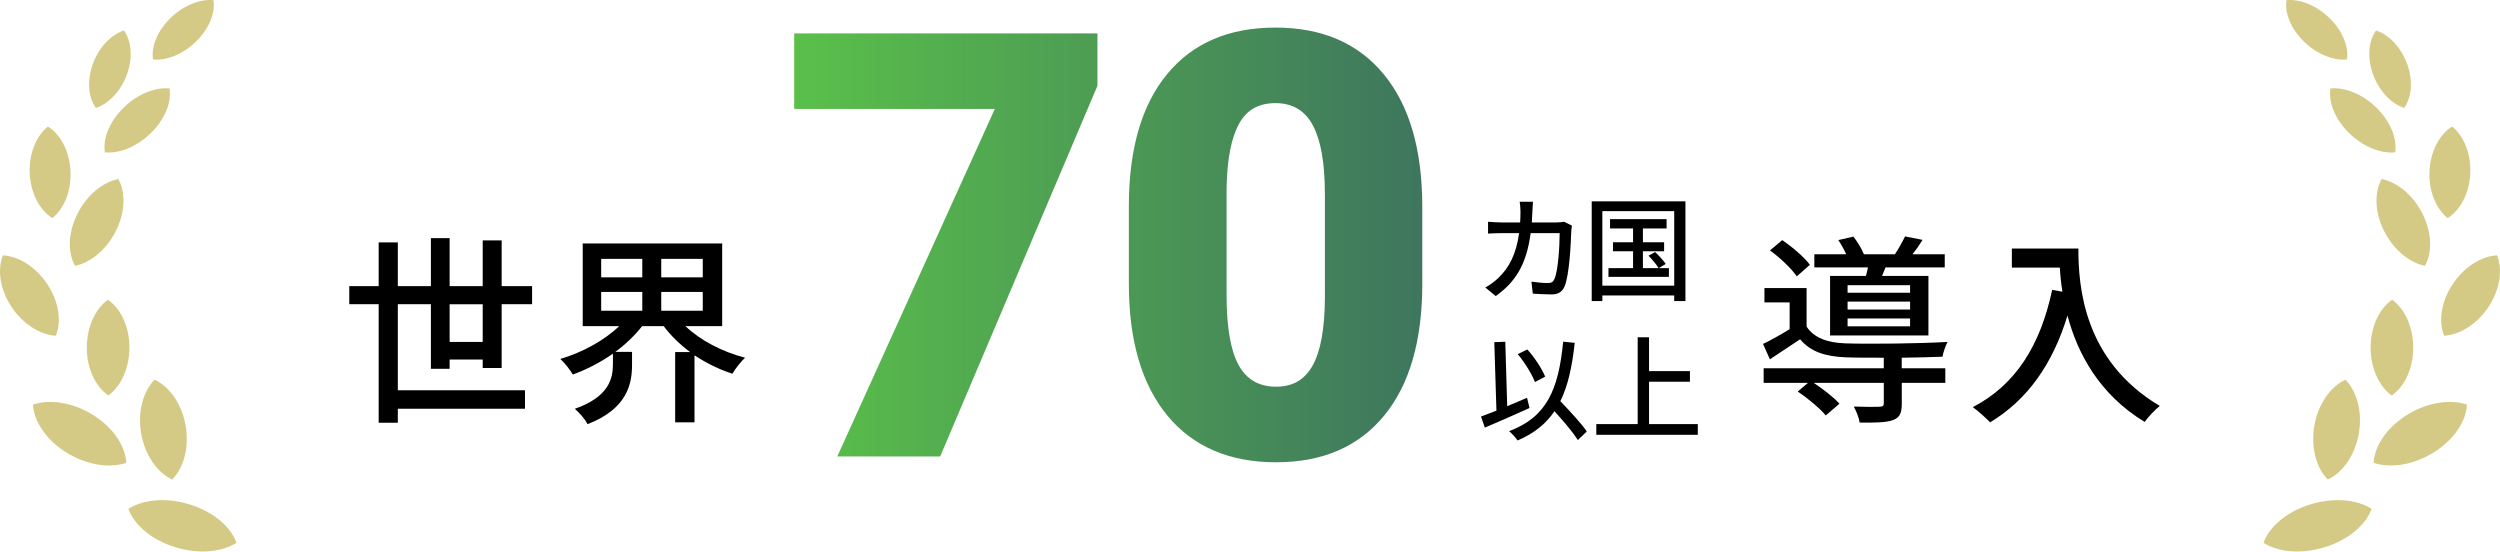
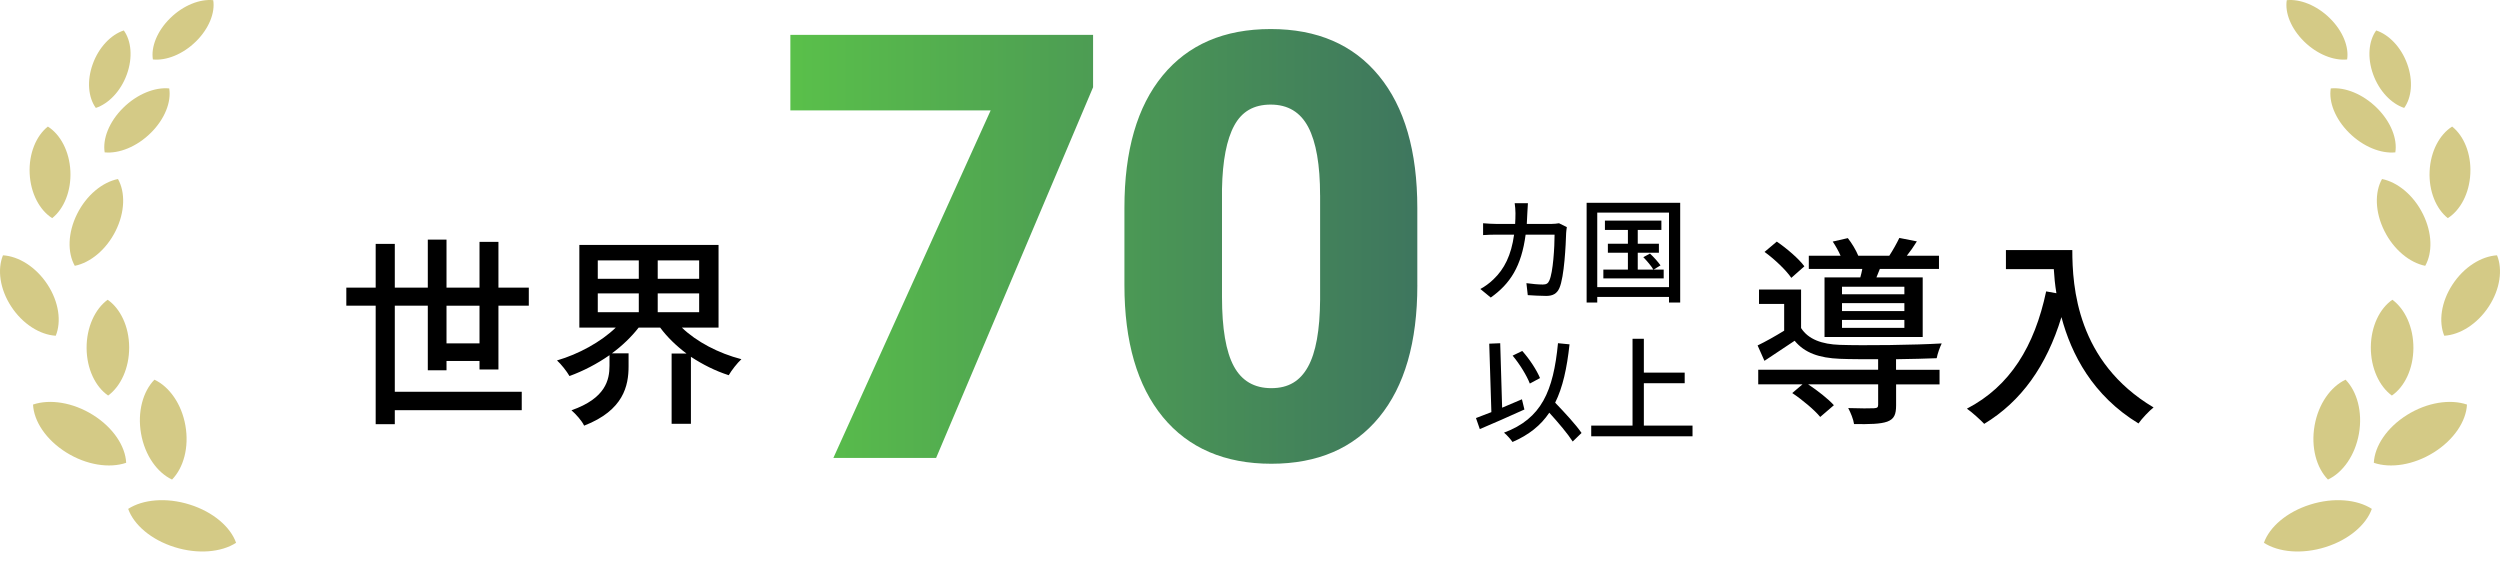
- <svg xmlns="http://www.w3.org/2000/svg" fill="none" height="60" viewBox="0 0 272 60" width="272">
-   <linearGradient id="a" gradientUnits="userSpaceOnUse" x1="86.411" x2="154.747" y1="26.648" y2="26.648">
-     <stop offset="0" stop-color="#5ac04a" />
-     <stop offset="1" stop-color="#3e765e" />
-   </linearGradient>
-   <g fill="#000">
-     <path d="m52.518 40.04v-.926h-3.598v1.012h-2.039v-7.029h-3.598v9.367h13.836v2.004h-13.836v1.522h-2.083v-12.893h-3.2v-1.963h3.2v-4.759h2.083v4.759h3.598v-5.224h2.039v5.224h3.598v-4.98h2.063v4.98h3.31v1.963h-3.31v6.942zm0-2.841v-4.098h-3.598v4.098z" />
-     <path d="m74.575 35.482c1.6 1.543 4.013 2.8 6.49 3.437-.459.42-1.076 1.212-1.381 1.742-1.446-.461-2.851-1.167-4.122-2.004v7.294h-2.104v-7.649h1.624c-1.097-.816-2.104-1.784-2.872-2.82h-2.347c-.788 1.012-1.799 1.984-2.916 2.8h1.819v1.412c0 2.094-.528 4.783-4.845 6.457-.24-.53-.922-1.278-1.381-1.674 3.728-1.302 4.146-3.306 4.146-4.849v-1.147c-1.36.947-2.851 1.718-4.362 2.269-.308-.53-.898-1.278-1.36-1.698 2.347-.682 4.78-2.004 6.404-3.571h-3.968v-8.992h15.173v8.992h-3.992zm-9.166-5.31h4.472v-2.004h-4.472zm0 3.637h4.472v-2.049h-4.472zm11.051-5.641h-4.516v2.004h4.516zm0 3.592h-4.516v2.049h4.516z" />
-     <path d="m171.027 24.543c-.037.21-.061.472-.075.634-.038 1.25-.199 4.797-.74 6.013-.261.572-.679.844-1.432.844-.665 0-1.395-.048-2.012-.086l-.147-1.302c.63.086 1.281.148 1.788.148.371 0 .569-.11.703-.42.418-.868.579-3.671.579-5.007h-3.156c-.456 3.447-1.679 5.341-3.8 6.843l-1.134-.93c.445-.234.987-.62 1.419-1.04 1.195-1.129 1.949-2.627 2.258-4.873h-1.875c-.455 0-1.035.014-1.504.048v-1.288c.469.038 1.025.076 1.504.076h1.988c.024-.372.037-.768.037-1.178 0-.286-.037-.792-.085-1.078h1.442c-.024.286-.048.744-.061 1.04-.014.42-.038.83-.062 1.216h2.662c.322 0 .603-.038.85-.076l.85.42z" />
-     <path d="m183.375 21.905v10.848h-1.22v-.606h-7.819v.606h-1.158v-10.848h10.201zm-1.22 9.174v-8.106h-7.819v8.106zm-.579-1.908v.954h-6.575v-.954h2.676v-1.835h-2.183v-.978h2.183v-1.501h-2.505v-1.016h6.154v1.016h-2.577v1.501h2.306v.978h-2.306v1.835h1.703c-.222-.386-.692-.944-1.096-1.35l.726-.396c.418.386.912.944 1.148 1.288l-.754.458h1.097z" />
-     <path d="m166.41 44.392c-1.679.768-3.492 1.55-4.859 2.132l-.418-1.202c.47-.172 1.049-.396 1.679-.644l-.233-7.449 1.196-.048.209 7.015c.716-.296 1.443-.606 2.159-.916l.27 1.116zm5.267 3.485c-.531-.83-1.566-2.059-2.553-3.137-.925 1.377-2.221 2.417-4.009 3.185-.161-.248-.631-.782-.925-1.016 4.094-1.526 5.376-4.511 5.883-9.732l1.258.124c-.285 2.603-.741 4.687-1.566 6.347 1.048 1.092 2.282 2.417 2.875 3.296l-.963.93zm-4.674-6.309c-.322-.844-1.11-2.132-1.874-3.037l1.048-.51c.802.892 1.58 2.094 1.936 2.951z" />
-     <path d="m184.719 46.142v1.164h-11.041v-1.164h4.503v-9.446h1.234v3.681h4.451v1.154h-4.451v4.611z" />
-   </g>
-   <path d="m119.406 9.326-17.113 40.336h-11.197l17.142-37.808h-21.83v-8.22h32.994v5.689zm35.341 21.527c0 6.216-1.388 11.013-4.167 14.384s-6.695 5.059-11.749 5.059-9.04-1.698-11.829-5.09c-2.789-3.392-4.184-8.175-4.184-14.353v-8.409c0-6.216 1.388-11.013 4.167-14.384 2.779-3.371 6.706-5.059 11.781-5.059 5.074 0 9.005 1.698 11.794 5.09 2.789 3.392 4.184 8.189 4.184 14.384v8.379zm-10.602-9.77c0-3.309-.428-5.779-1.288-7.414-.86-1.632-2.224-2.449-4.088-2.449s-3.152.758-3.978 2.276c-.829 1.519-1.275 3.816-1.337 6.891v11.76c0 3.437.429 5.947 1.289 7.538.86 1.591 2.224 2.386 4.088 2.386s3.135-.775 3.995-2.325c.86-1.55 1.299-3.977 1.323-7.287v-11.382z" fill="url(#a)" />
-   <path d="m206.914 40.07h4.736v1.587h-4.736v2.269c0 .992-.198 1.498-.966 1.784-.747.265-1.884.286-3.618.265-.065-.506-.374-1.257-.638-1.742 1.251.045 2.478.045 2.807.021.349-.021.459-.089.459-.375v-2.225h-7.631c1.031.682 2.193 1.587 2.806 2.269l-1.49 1.278c-.614-.751-1.953-1.873-3.05-2.6l1.117-.947h-4.824v-1.587h13.068v-1.147c-1.6 0-3.114 0-4.166-.045-2.258-.089-3.838-.64-4.935-1.963-1.051.706-2.127 1.412-3.289 2.183l-.747-1.674c.877-.42 1.929-1.012 2.895-1.608v-2.91h-2.741v-1.563h4.585v4.188c.788 1.233 2.282 1.763 4.211 1.829 2.567.089 8.224.021 11.119-.155-.198.396-.459 1.123-.548 1.608-1.141.045-2.762.089-4.43.11v1.147zm-11.424-10.004c-.569-.837-1.819-2.028-2.916-2.82l1.337-1.123c1.096.751 2.412 1.873 3.005 2.689l-1.426 1.257zm7.522-.045c.089-.286.154-.616.219-.926h-5.832v-1.433h3.464c-.219-.506-.548-1.081-.857-1.543l1.645-.375c.439.551.898 1.322 1.141 1.918h3.379c.394-.596.832-1.388 1.096-1.939l1.909.375c-.35.572-.723 1.102-1.097 1.563h3.509v1.433h-6.445c-.13.331-.264.641-.374.926h5.044v6.478h-10.701v-6.478h3.903zm4.804 1.012h-6.799v.816h6.799zm0 1.784h-6.799v.861h6.799zm0 1.829h-6.799v.861h6.799z" fill="#000" />
-   <path d="m226.127 27.043c0 3.988.504 12.167 8.858 17.122-.459.351-1.295 1.233-1.645 1.742-4.979-3.02-7.322-7.514-8.398-11.571-1.625 5.31-4.366 9.167-8.419 11.616-.395-.42-1.337-1.278-1.885-1.653 4.715-2.445 7.367-6.787 8.638-12.759l1.117.2c-.154-.926-.24-1.829-.284-2.624h-5.219v-2.073z" fill="#000" />
-   <g fill="#d4ca86">
-     <path d="m20.686 54.896c-2.559-.807-5.118-.563-6.717.466.607 1.719 2.486 3.355 5.046 4.159 2.558.805 5.117.563 6.716-.467-.607-1.718-2.486-3.357-5.045-4.157z" />
-     <path d="m18.739 52.175c1.255-1.285 1.873-3.513 1.456-5.878-.417-2.364-1.759-4.233-3.376-4.989-1.254 1.284-1.875 3.513-1.457 5.878.417 2.363 1.76 4.235 3.376 4.989z" />
-     <path d="m10.126 45.149c-2.209-1.38-4.716-1.748-6.535-1.131.086 1.806 1.409 3.828 3.618 5.209 2.209 1.379 4.715 1.746 6.534 1.129-.086-1.806-1.409-3.826-3.618-5.207z" />
-     <path d="m11.735 32.608c-1.372 1.003-2.305 2.99-2.292 5.258.012 2.268.965 4.217 2.348 5.165 1.373-1.005 2.304-2.99 2.292-5.259-.013-2.267-.965-4.215-2.348-5.163z" />
-     <path d="m8.163 28.921c1.689-.34 3.432-1.75 4.455-3.806 1.027-2.056 1.059-4.21.252-5.639-1.69.341-3.433 1.75-4.457 3.808-1.026 2.054-1.06 4.209-.25 5.637z" />
-     <path d="m5.69 23.73c1.273-1.009 2.085-2.941 1.982-5.11-.102-2.169-1.091-3.996-2.454-4.855-1.273 1.008-2.087 2.938-1.983 5.109.101 2.168 1.092 3.997 2.456 4.856z" />
-     <path d="m18.448 9.619c-1.557-.154-3.498.608-5.03 2.123-1.532 1.515-2.245 3.378-2.005 4.834 1.558.154 3.498-.608 5.03-2.123 1.532-1.515 2.245-3.376 2.005-4.834z" />
-     <path d="m13.815 8.092c.663-1.836.484-3.654-.334-4.777-1.39.456-2.719 1.817-3.383 3.654-.664 1.833-.484 3.653.335 4.776 1.389-.458 2.718-1.817 3.382-3.653z" />
-     <path d="m21.337 4.513c1.433-1.404 2.106-3.134 1.888-4.493-1.448-.147-3.256.553-4.691 1.958-1.431 1.403-2.103 3.135-1.886 4.491 1.449.15 3.258-.551 4.69-1.956z" />
-     <path d="m5.171 30.948c-1.253-1.907-3.136-3.067-4.846-3.171-.632 1.536-.347 3.678.904 5.582 1.251 1.906 3.136 3.067 4.846 3.17.631-1.538.347-3.678-.904-5.581z" />
-     <path d="m251.313 54.896c2.56-.807 5.118-.563 6.718.466-.607 1.719-2.486 3.355-5.046 4.159-2.559.805-5.118.563-6.717-.467.607-1.718 2.487-3.357 5.045-4.157z" />
-     <path d="m253.261 52.175c-1.255-1.285-1.874-3.513-1.456-5.878.417-2.364 1.759-4.233 3.375-4.989 1.254 1.284 1.875 3.513 1.457 5.878-.417 2.363-1.76 4.235-3.376 4.989z" />
-     <path d="m261.87 45.149c2.209-1.38 4.717-1.748 6.535-1.131-.086 1.806-1.409 3.828-3.618 5.209-2.209 1.379-4.715 1.746-6.534 1.129.086-1.806 1.409-3.826 3.617-5.207z" />
-     <path d="m260.269 32.608c1.373 1.003 2.305 2.99 2.292 5.258-.012 2.268-.964 4.217-2.348 5.165-1.372-1.005-2.304-2.99-2.291-5.259.012-2.267.965-4.215 2.347-5.163z" />
-     <path d="m263.832 28.921c-1.689-.34-3.431-1.75-4.455-3.806-1.027-2.056-1.059-4.21-.252-5.639 1.691.341 3.433 1.75 4.457 3.808 1.026 2.054 1.06 4.209.25 5.637z" />
-     <path d="m266.31 23.73c-1.273-1.009-2.085-2.941-1.982-5.11.102-2.169 1.091-3.996 2.454-4.855 1.274 1.008 2.087 2.938 1.984 5.109-.101 2.168-1.092 3.997-2.456 4.856z" />
-     <path d="m253.552 9.619c1.557-.154 3.498.608 5.03 2.123 1.532 1.515 2.245 3.378 2.005 4.834-1.558.154-3.498-.608-5.03-2.123-1.532-1.515-2.245-3.376-2.005-4.834z" />
-     <path d="m258.185 8.092c-.663-1.836-.484-3.654.334-4.777 1.389.456 2.719 1.817 3.383 3.654.664 1.833.484 3.653-.335 4.776-1.389-.458-2.718-1.817-3.382-3.653z" />
-     <path d="m250.659 4.513c-1.433-1.404-2.107-3.134-1.888-4.493 1.448-.147 3.256.553 4.691 1.958 1.431 1.403 2.103 3.135 1.886 4.491-1.449.15-3.258-.551-4.689-1.956z" />
-     <path d="m266.829 30.948c1.253-1.907 3.136-3.067 4.846-3.171.632 1.536.347 3.678-.904 5.582-1.251 1.906-3.136 3.067-4.846 3.17-.631-1.538-.347-3.678.904-5.581z" />
-   </g>
+ <svg xmlns="http://www.w3.org/2000/svg" width="272" height="61" viewBox="0 0 272 61" fill="none">
+   <path d="M52.171 40.2V39.273H48.58V40.286H46.545V33.257H42.954V42.624H56.765V44.628H42.954V46.151H40.874V33.257H37.68V31.294H40.874V26.535H42.954V31.294H46.545V26.07H48.58V31.294H52.171V26.315H54.23V31.294H57.534V33.257H54.23V40.2H52.171ZM52.171 37.359V33.261H48.58V37.359H52.171Z" fill="black" />
+   <path d="M74.187 35.644C75.784 37.187 78.192 38.444 80.665 39.081C80.206 39.501 79.591 40.293 79.286 40.823C77.843 40.362 76.441 39.656 75.172 38.819V46.113H73.072V38.464H74.693C73.599 37.648 72.593 36.68 71.827 35.644H69.484C68.697 36.656 67.688 37.627 66.573 38.444H68.389V39.855C68.389 41.949 67.863 44.639 63.553 46.312C63.314 45.782 62.633 45.035 62.175 44.639C65.896 43.337 66.313 41.333 66.313 39.79V38.643C64.956 39.59 63.468 40.362 61.959 40.913C61.652 40.382 61.063 39.635 60.602 39.215C62.944 38.533 65.373 37.211 66.994 35.644H63.033V26.652H78.178V35.644H74.194H74.187ZM65.038 30.334H69.501V28.329H65.038V30.334ZM65.038 33.97H69.501V31.921H65.038V33.97ZM76.068 28.329H71.56V30.334H76.068V28.329ZM76.068 31.921H71.56V33.97H76.068V31.921Z" fill="black" />
+   <path d="M170.472 24.706C170.435 24.916 170.411 25.178 170.397 25.34C170.36 26.59 170.199 30.137 169.658 31.352C169.398 31.924 168.981 32.196 168.229 32.196C167.565 32.196 166.836 32.148 166.221 32.11L166.074 30.808C166.703 30.894 167.353 30.956 167.859 30.956C168.229 30.956 168.427 30.846 168.56 30.536C168.978 29.668 169.138 26.865 169.138 25.529H165.988C165.533 28.976 164.312 30.87 162.195 32.372L161.062 31.442C161.507 31.208 162.048 30.822 162.479 30.402C163.672 29.272 164.425 27.774 164.733 25.529H162.862C162.407 25.529 161.829 25.543 161.36 25.577V24.289C161.829 24.327 162.383 24.365 162.862 24.365H164.846C164.87 23.993 164.883 23.597 164.883 23.187C164.883 22.901 164.846 22.395 164.798 22.109H166.238C166.214 22.395 166.19 22.853 166.176 23.149C166.163 23.57 166.139 23.979 166.115 24.365H168.772C169.094 24.365 169.374 24.327 169.621 24.289L170.469 24.709L170.472 24.706Z" fill="black" />
+   <path d="M182.805 22.066V32.914H181.587V32.308H173.781V32.914H172.625V22.066H182.808H182.805ZM181.587 31.24V23.134H173.781V31.24H181.587ZM181.009 29.333V30.287H174.445V29.333H177.116V27.497H174.937V26.519H177.116V25.018H174.616V24.002H180.759V25.018H178.187V26.519H180.489V27.497H178.187V29.333H179.887C179.664 28.947 179.196 28.389 178.792 27.983L179.517 27.587C179.935 27.972 180.427 28.53 180.663 28.875L179.911 29.333H181.005H181.009Z" fill="black" />
+   <path d="M165.854 44.554C164.177 45.322 162.368 46.104 161.003 46.686L160.586 45.484C161.055 45.312 161.633 45.088 162.262 44.84L162.029 37.392L163.223 37.343L163.432 44.358C164.147 44.062 164.872 43.752 165.587 43.442L165.857 44.558L165.854 44.554ZM171.111 48.039C170.581 47.209 169.548 45.98 168.563 44.902C167.639 46.28 166.346 47.32 164.561 48.088C164.4 47.84 163.931 47.306 163.637 47.072C167.725 45.546 169.004 42.56 169.51 37.34L170.765 37.464C170.482 40.067 170.027 42.151 169.202 43.811C170.249 44.902 171.48 46.228 172.072 47.106L171.111 48.036V48.039ZM166.445 41.731C166.124 40.887 165.337 39.599 164.574 38.693L165.621 38.184C166.421 39.075 167.198 40.277 167.554 41.135L166.445 41.731Z" fill="black" />
+   <path d="M184.146 46.305V47.469H173.125V46.305H177.62V36.859H178.851V40.541H183.294V41.694H178.851V46.305H184.146Z" fill="black" />
+   <path d="M118.93 9.486L101.849 49.822H90.671L107.783 12.014H85.992V3.794H118.927V9.483L118.93 9.486ZM154.207 31.013C154.207 37.229 152.822 42.026 150.048 45.397C147.274 48.769 143.365 50.456 138.32 50.456C133.275 50.456 129.297 48.758 126.513 45.366C123.729 41.974 122.337 37.191 122.337 31.013V22.603C122.337 16.387 123.722 11.59 126.496 8.219C129.27 4.848 133.189 3.16 138.255 3.16C143.321 3.16 147.244 4.858 150.028 8.25C152.812 11.642 154.204 16.439 154.204 22.634V31.013H154.207ZM143.625 21.243C143.625 17.934 143.197 15.464 142.339 13.829C141.48 12.196 140.119 11.38 138.258 11.38C136.398 11.38 135.112 12.138 134.287 13.657C133.46 15.175 133.015 17.472 132.953 20.547V32.308C132.953 35.744 133.381 38.255 134.24 39.846C135.098 41.437 136.459 42.232 138.32 42.232C140.181 42.232 141.45 41.458 142.308 39.908C143.167 38.358 143.604 35.93 143.628 32.621V21.24L143.625 21.243Z" fill="url(#paint0_linear_2620_21742)" />
+   <path d="M206.296 40.233H211.023V41.821H206.296V44.09C206.296 45.082 206.098 45.588 205.332 45.874C204.586 46.139 203.451 46.16 201.72 46.139C201.655 45.633 201.347 44.882 201.084 44.397C202.332 44.441 203.557 44.441 203.885 44.417C204.234 44.397 204.343 44.328 204.343 44.042V41.817H196.726C197.756 42.499 198.915 43.405 199.527 44.087L198.04 45.364C197.427 44.614 196.09 43.491 194.996 42.764L196.111 41.817H191.295V40.23H204.34V39.083C202.743 39.083 201.231 39.083 200.181 39.038C197.927 38.949 196.35 38.398 195.256 37.075C194.206 37.781 193.132 38.487 191.972 39.259L191.227 37.585C192.102 37.165 193.152 36.572 194.117 35.977V33.067H191.38V31.503H195.957V35.691C196.743 36.924 198.235 37.454 200.16 37.52C202.722 37.609 208.369 37.54 211.259 37.365C211.061 37.761 210.801 38.487 210.712 38.973C209.573 39.017 207.955 39.062 206.289 39.083V40.23L206.296 40.233ZM194.893 30.229C194.325 29.392 193.077 28.201 191.982 27.409L193.316 26.286C194.411 27.037 195.724 28.16 196.316 28.976L194.893 30.233V30.229ZM202.4 30.184C202.489 29.899 202.554 29.568 202.619 29.258H196.798V27.826H200.256C200.037 27.319 199.709 26.744 199.401 26.283L201.043 25.907C201.48 26.458 201.939 27.23 202.182 27.826H205.554C205.947 27.23 206.385 26.438 206.648 25.887L208.554 26.262C208.205 26.834 207.832 27.364 207.459 27.826H210.961V29.258H204.528C204.398 29.589 204.265 29.899 204.155 30.184H209.19V36.662H198.508V30.184H202.404H202.4ZM207.196 31.197H200.41V32.013H207.196V31.197ZM207.196 32.981H200.41V33.842H207.196V32.981ZM207.196 34.809H200.41V35.67H207.196V34.809Z" fill="black" />
+   <path d="M225.468 27.207C225.468 31.195 225.971 39.374 234.309 44.329C233.851 44.68 233.017 45.562 232.668 46.072C227.698 43.051 225.359 38.557 224.285 34.501C222.663 39.811 219.927 43.668 215.881 46.116C215.488 45.696 214.547 44.839 214 44.463C218.706 42.018 221.354 37.676 222.622 31.704L223.737 31.904C223.583 30.978 223.498 30.076 223.454 29.28H218.245V27.207H225.468Z" fill="black" />
+   <path d="M20.65 54.899C18.096 54.092 15.542 54.336 13.945 55.365C14.551 57.084 16.427 58.72 18.982 59.523C21.536 60.328 24.09 60.086 25.686 59.056C25.081 57.338 23.204 55.7 20.65 54.899Z" fill="#D4CA86" />
+   <path d="M18.719 52.176C19.971 50.891 20.589 48.663 20.172 46.298C19.756 43.934 18.416 42.065 16.802 41.309C15.551 42.592 14.931 44.822 15.348 47.186C15.765 49.549 17.106 51.422 18.719 52.176Z" fill="#D4CA86" />
+   <path d="M10.117 45.146C7.912 43.766 5.409 43.399 3.594 44.016C3.68 45.821 5 47.844 7.205 49.224C9.41 50.604 11.912 50.971 13.728 50.353C13.642 48.547 12.322 46.527 10.117 45.146Z" fill="#D4CA86" />
+   <path d="M11.71 32.613C10.34 33.616 9.409 35.603 9.422 37.871C9.434 40.139 10.385 42.088 11.766 43.036C13.136 42.031 14.066 40.046 14.054 37.777C14.041 35.51 13.09 33.562 11.71 32.613Z" fill="#D4CA86" />
+   <path d="M8.137 28.921C9.823 28.581 11.562 27.172 12.584 25.116C13.609 23.06 13.642 20.905 12.835 19.477C11.148 19.818 9.408 21.226 8.386 23.285C7.363 25.338 7.328 27.494 8.137 28.921Z" fill="#D4CA86" />
+   <path d="M5.679 23.734C6.95 22.725 7.761 20.793 7.658 18.624C7.556 16.455 6.568 14.628 5.207 13.77C3.936 14.778 3.124 16.708 3.228 18.878C3.328 21.046 4.318 22.875 5.679 23.734Z" fill="#D4CA86" />
+   <path d="M18.412 9.621C16.858 9.467 14.92 10.229 13.391 11.744C11.862 13.259 11.15 15.122 11.389 16.578C12.944 16.732 14.882 15.97 16.41 14.455C17.939 12.941 18.652 11.079 18.412 9.621Z" fill="#D4CA86" />
+   <path d="M13.802 8.09C14.464 6.254 14.285 4.436 13.469 3.312C12.082 3.769 10.755 5.13 10.092 6.966C9.429 8.8 9.609 10.619 10.426 11.743C11.812 11.284 13.139 9.925 13.802 8.09Z" fill="#D4CA86" />
+   <path d="M21.315 4.513C22.745 3.108 23.417 1.378 23.199 0.019C21.754 -0.128 19.948 0.572 18.517 1.978C17.088 3.381 16.417 5.113 16.634 6.469C18.08 6.618 19.886 5.918 21.315 4.513Z" fill="#D4CA86" />
+   <path d="M5.162 30.948C3.911 29.042 2.031 27.882 0.324 27.777C-0.307 29.314 -0.022 31.455 1.227 33.359C2.476 35.265 4.357 36.426 6.065 36.529C6.694 34.992 6.411 32.852 5.162 30.948Z" fill="#D4CA86" />
+   <path d="M251.35 54.899C253.904 54.092 256.458 54.336 258.055 55.365C257.449 57.084 255.573 58.72 253.018 59.523C250.464 60.328 247.91 60.086 246.314 59.056C246.919 57.338 248.796 55.7 251.35 54.899Z" fill="#D4CA86" />
+   <path d="M253.281 52.176C252.029 50.891 251.411 48.663 251.828 46.298C252.244 43.934 253.584 42.065 255.198 41.309C256.449 42.592 257.069 44.822 256.652 47.186C256.235 49.549 254.894 51.422 253.281 52.176Z" fill="#D4CA86" />
+   <path d="M261.883 45.146C264.088 43.766 266.591 43.399 268.406 44.016C268.32 45.821 267 47.844 264.795 49.224C262.59 50.604 260.087 50.971 258.272 50.353C258.358 48.547 259.678 46.527 261.883 45.146Z" fill="#D4CA86" />
+   <path d="M260.29 32.613C261.66 33.616 262.591 35.603 262.578 37.871C262.566 40.139 261.615 42.088 260.234 43.036C258.864 42.031 257.934 40.046 257.946 37.777C257.959 35.51 258.91 33.562 260.29 32.613Z" fill="#D4CA86" />
+   <path d="M263.863 28.921C262.177 28.581 260.438 27.172 259.416 25.116C258.391 23.06 258.358 20.905 259.164 19.477C260.852 19.818 262.592 21.226 263.614 23.285C264.637 25.338 264.672 27.494 263.863 28.921Z" fill="#D4CA86" />
+   <path d="M266.321 23.734C265.05 22.725 264.239 20.793 264.342 18.624C264.444 16.455 265.432 14.628 266.793 13.77C268.064 14.778 268.876 16.708 268.772 18.878C268.672 21.046 267.682 22.875 266.321 23.734Z" fill="#D4CA86" />
+   <path d="M253.588 9.621C255.142 9.467 257.08 10.229 258.609 11.744C260.138 13.259 260.85 15.122 260.611 16.578C259.055 16.732 257.119 15.97 255.59 14.455C254.061 12.941 253.348 11.079 253.588 9.621Z" fill="#D4CA86" />
+   <path d="M258.198 8.09C257.536 6.254 257.715 4.436 258.531 3.312C259.918 3.769 261.245 5.13 261.908 6.966C262.571 8.8 262.391 10.619 261.574 11.743C260.188 11.284 258.861 9.925 258.198 8.09Z" fill="#D4CA86" />
+   <path d="M250.685 4.513C249.255 3.108 248.583 1.378 248.801 0.019C250.246 -0.128 252.052 0.572 253.483 1.978C254.912 3.381 255.583 5.113 255.367 6.469C253.92 6.618 252.114 5.918 250.685 4.513Z" fill="#D4CA86" />
+   <path d="M266.838 30.948C268.089 29.042 269.969 27.882 271.676 27.777C272.307 29.314 272.022 31.455 270.773 33.359C269.524 35.265 267.643 36.426 265.935 36.529C265.306 34.992 265.589 32.852 266.838 30.948Z" fill="#D4CA86" />
+   <defs>
+     <linearGradient id="paint0_linear_2620_21742" x1="85.996" y1="26.808" x2="154.207" y2="26.808" gradientUnits="userSpaceOnUse">
+       <stop stop-color="#5AC04A" />
+       <stop offset="1" stop-color="#3E765E" />
+     </linearGradient>
+   </defs>
</svg>
